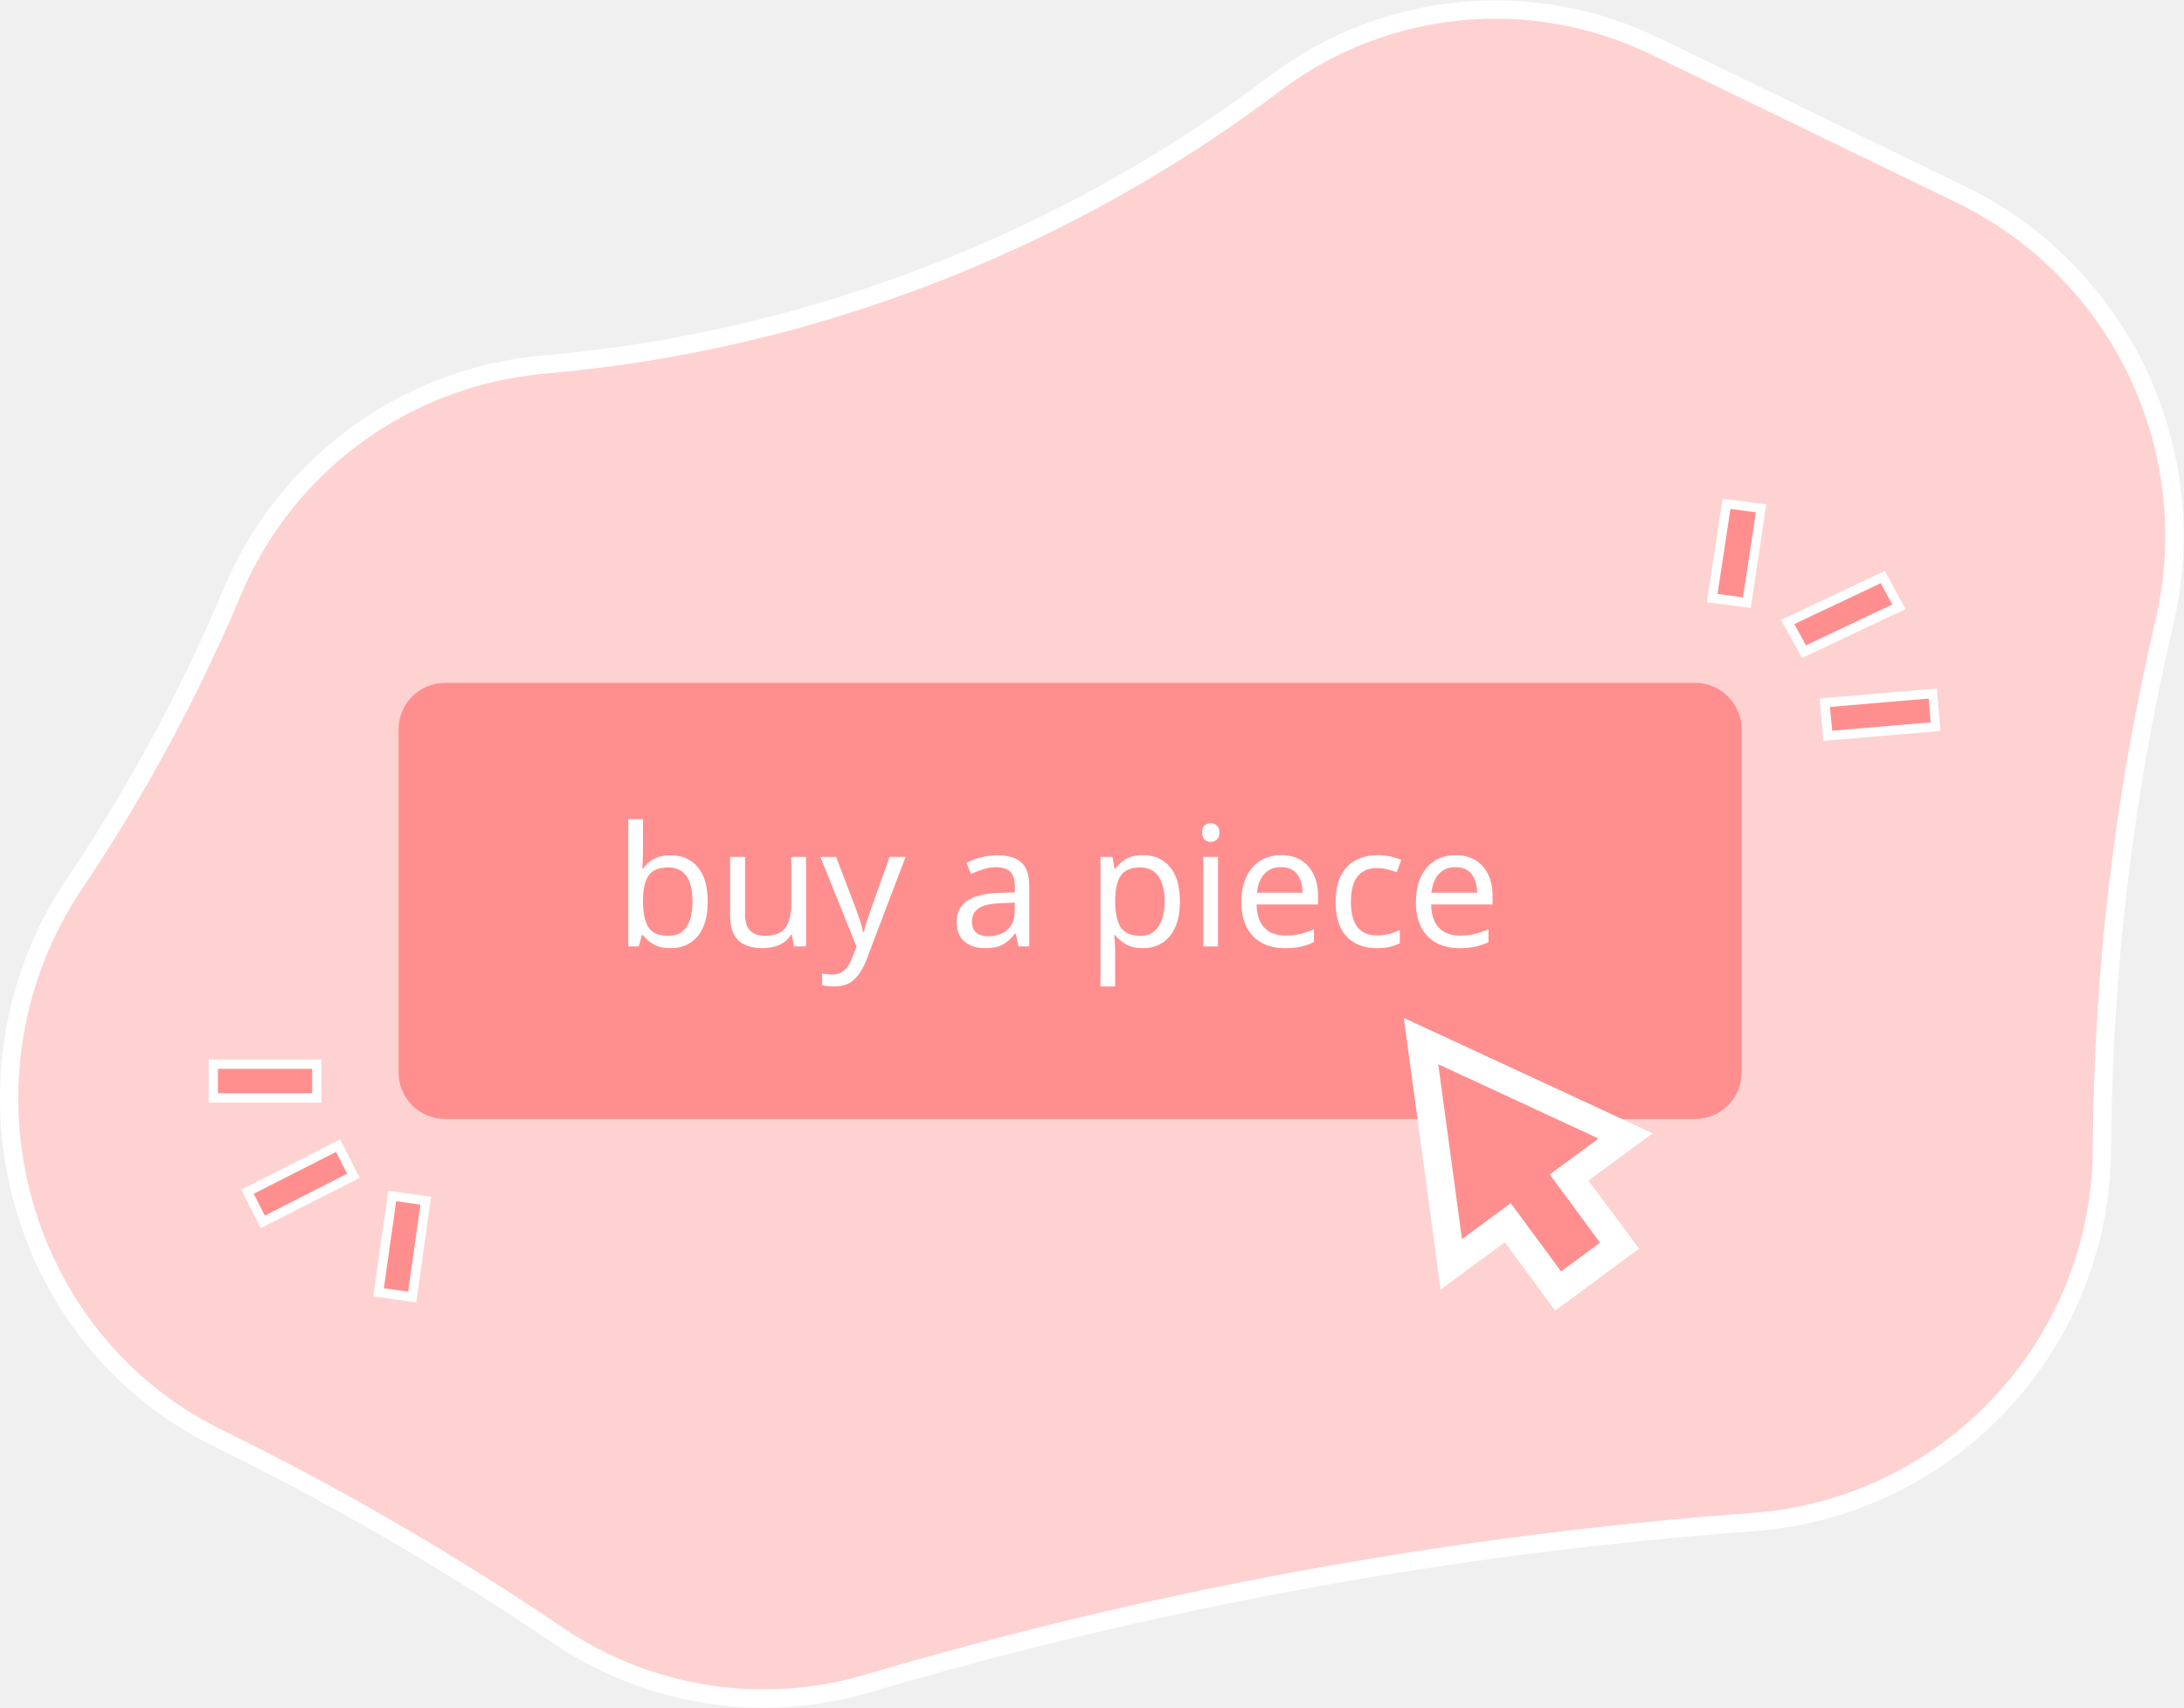
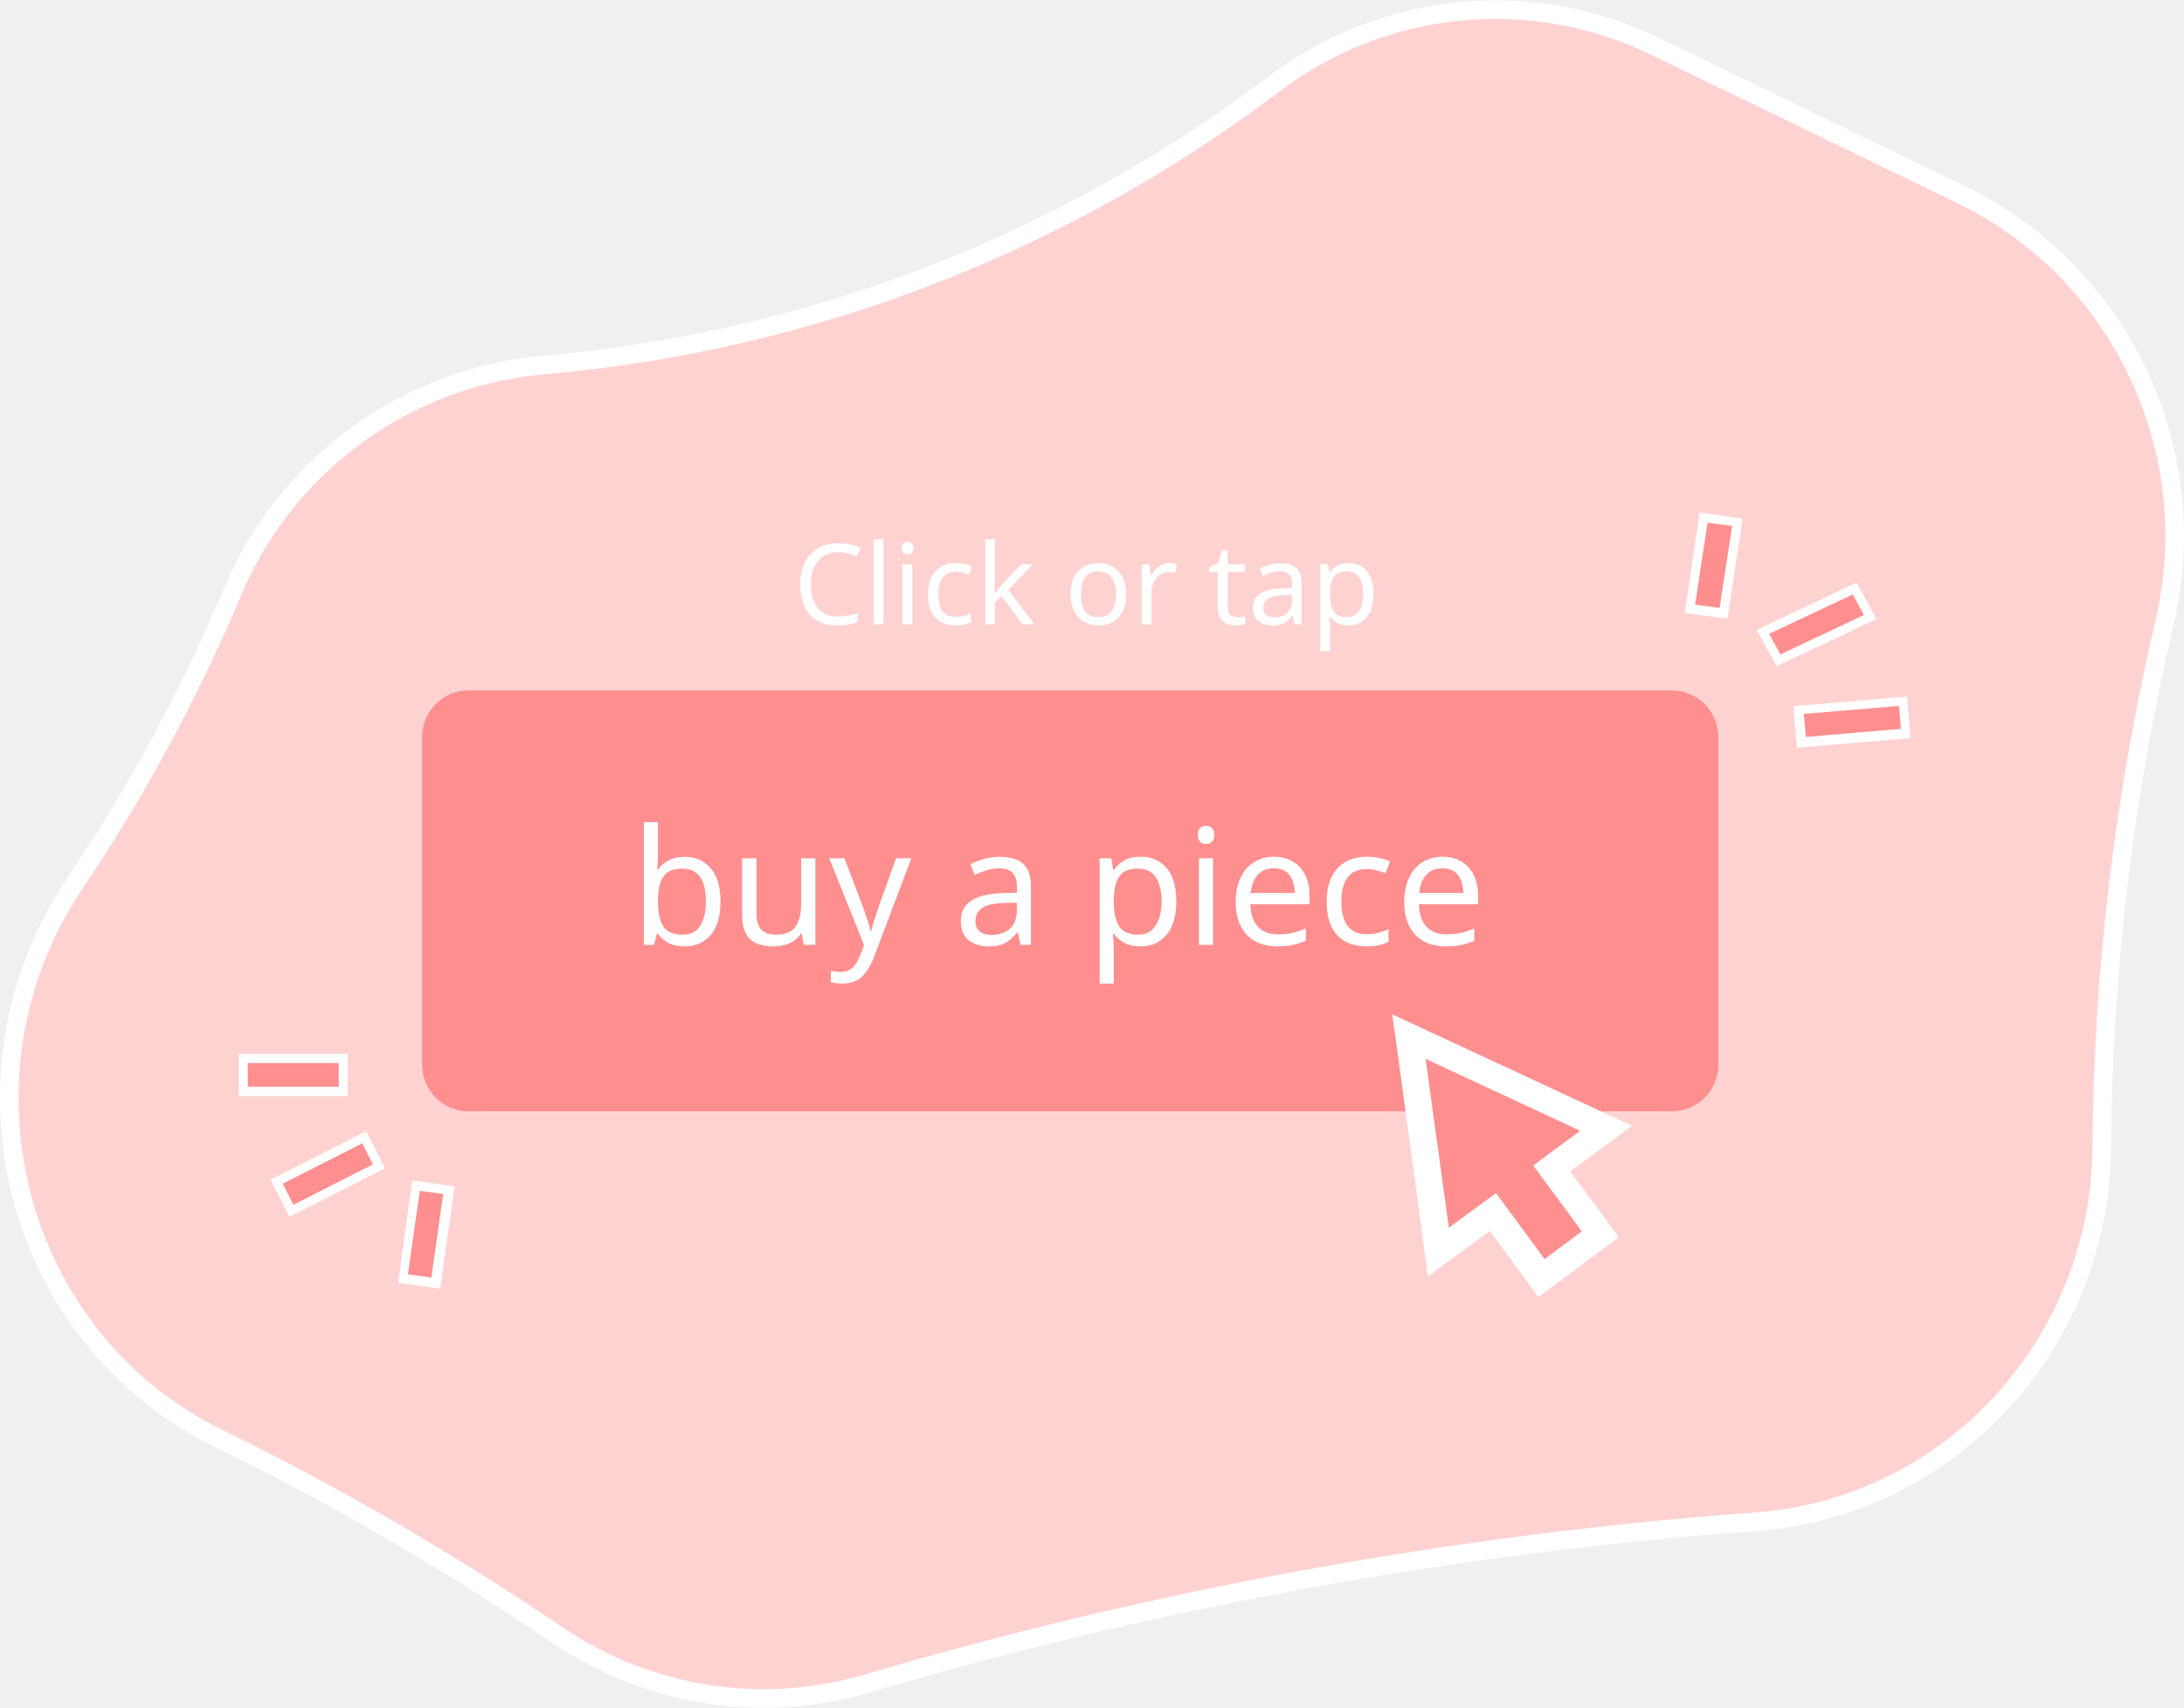
- <svg xmlns="http://www.w3.org/2000/svg" viewBox="0 0 235.12 183.82">
+ <svg xmlns="http://www.w3.org/2000/svg" viewBox="0 0 235.15 183.85">
  <defs>
-     <style>.cls-1{fill:#ffd2d2;stroke:#fff;stroke-miterlimit:10;stroke-width:1.97px;}.cls-2{fill:#ff8f8f;}.cls-3{font-size:18px;font-family:Inter_FXH-Regular, Inter_FXH;}.cls-3,.cls-4{fill:#fff;}</style>
+     <style>.cls-1{fill:#ffd2d2;stroke:#fff;stroke-miterlimit:10;stroke-width:2px;}.cls-2{fill:#ff8f8f;}.cls-3{font-size:17.38px;}.cls-3,.cls-4,.cls-5{fill:#fff;}.cls-3,.cls-5{font-family:Inter_FXH-Regular, Inter_FXH;}.cls-5{font-size:12.05px;}</style>
  </defs>
  <g id="Layer_2" data-name="Layer 2">
    <g id="Layer_1-2" data-name="Layer 1">
-       <path class="cls-1" d="M178.22,5a39.41,39.41,0,0,0-41,4A153,153,0,0,1,101,29.26a151.44,151.44,0,0,1-42.64,10A40.18,40.18,0,0,0,24.92,63.92,184.65,184.65,0,0,1,8.44,94.5c-.12.19-.25.38-.38.56-13.87,20.61-6.64,49,15.49,59.8,4.68,2.29,9.45,4.78,14.27,7.47,8,4.49,15.45,9.11,22.26,13.73a39.49,39.49,0,0,0,33.38,5.15,457.24,457.24,0,0,1,82.92-16.28q6.41-.65,12.61-1.1a40.54,40.54,0,0,0,37.3-40.42A253.47,253.47,0,0,1,233,67.06,40.87,40.87,0,0,0,211.23,21Z" />
-       <rect class="cls-2" x="42.91" y="73.51" width="144.58" height="46.95" rx="5" />
-       <text class="cls-3" transform="translate(66.11 101.88)">buy a piece</text>
-       <polygon class="cls-2" points="162.32 131.65 156.24 136.13 152.97 112.05 175.01 122.29 168.94 126.77 174.35 134.12 167.74 139 162.32 131.65" />
-       <path class="cls-4" d="M154.83,114.56l17.26,8-5.25,3.87,5.41,7.34-2.09,1.55-2.1,1.55-5.42-7.35-5.25,3.87-2.56-18.86m-3.71-5,.74,5.44,2.56,18.85.68,5,4.07-3,2.83-2.09,3.64,4.93,1.78,2.42,2.42-1.78,2.1-1.55,2.1-1.55,2.41-1.78L174.67,132,171,127.09l2.84-2.09,4.07-3-4.59-2.14-17.26-8-5-2.31Z" />
-       <rect class="cls-2" x="22.96" y="114.56" width="11.15" height="3.64" />
-       <path class="cls-4" d="M33.61,115.06v2.63H23.46v-2.63H33.61m1-1H22.46v4.63H34.61v-4.63Z" />
-       <rect class="cls-2" x="26.87" y="125.62" width="10.95" height="3.64" transform="translate(-54.24 28.49) rotate(-26.95)" />
-       <path class="cls-4" d="M36.18,124l1.19,2.35-8.86,4.51-1.2-2.35L36.18,124m.44-1.34-.9.45-8.86,4.51-.89.45.45.89,1.2,2.35.45.9.89-.46,8.87-4.5.89-.46-.46-.89-1.19-2.35-.45-.89Z" />
-       <rect class="cls-2" x="38.06" y="132.36" width="10.46" height="3.64" transform="translate(-95.63 158.25) rotate(-81.95)" />
-       <path class="cls-4" d="M42.65,129.31l2.61.37-1.32,9.37-2.62-.37,1.33-9.37m-.85-1.13-.14,1-1.33,9.37-.14,1,1,.14,2.62.37,1,.14.14-1,1.32-9.37.14-1-1-.14-2.61-.37-1-.14Z" />
-       <rect class="cls-2" x="196.62" y="75.14" width="11.64" height="3.58" transform="translate(-5.78 17.39) rotate(-4.85)" />
-       <path class="cls-4" d="M207.63,75.2l.22,2.56-10.6.9L197,76.1l10.6-.9m.92-1.08-1,.08-10.61.9-1,.09.08,1,.22,2.57.08,1,1-.09,10.61-.9,1-.08-.08-1-.22-2.57-.08-1Z" />
-       <polygon class="cls-2" points="192.48 66.95 202.68 62.12 204.42 65.3 194.21 70.13 192.48 66.95" />
-       <path class="cls-4" d="M202.47,62.78l1.25,2.29-9.3,4.4-1.25-2.29,9.3-4.4m.43-1.31-.86.4-9.3,4.4-1,.46.5.93L193.55,70l.45.83.85-.4,9.3-4.4,1-.46-.51-.93-1.25-2.29-.45-.83Z" />
-       <polygon class="cls-2" points="184.32 64.37 185.86 54.23 189.6 54.72 188.06 64.86 184.32 64.37" />
-       <path class="cls-4" d="M186.29,54.79l2.74.36-1.39,9.15-2.74-.36,1.39-9.15m-.85-1.12-.14,1-1.39,9.15-.16,1,1,.13,2.74.37,1,.12.14-1L190,55.3l.16-1-1-.13-2.74-.36-1-.13Z" />
+       <path class="cls-1" d="M178.23,5a39.43,39.43,0,0,0-41,4,152.7,152.7,0,0,1-36.16,20.3,151.57,151.57,0,0,1-42.65,10A40.22,40.22,0,0,0,24.94,63.93,183.86,183.86,0,0,1,8.46,94.51l-.38.57c-13.88,20.6-6.64,49,15.48,59.79,4.69,2.3,9.45,4.78,14.27,7.48,8,4.48,15.45,9.11,22.26,13.73a39.49,39.49,0,0,0,33.38,5.14,458.22,458.22,0,0,1,82.93-16.28q6.39-.65,12.61-1.1c20.91-1.53,37.15-19.09,37.29-40.41a253.65,253.65,0,0,1,6.75-56.36A40.87,40.87,0,0,0,211.25,21Z" />
+       <rect class="cls-2" x="45.45" y="74.33" width="139.56" height="45.32" rx="5" />
+       <text class="cls-3" transform="translate(67.84 101.72)">buy a piece</text>
+       <polygon class="cls-2" points="160.72 130.46 154.85 134.78 151.7 111.54 172.97 121.43 167.1 125.75 172.33 132.85 165.95 137.55 160.72 130.46" />
+       <path class="cls-4" d="M153.49,114l16.65,7.74-5.06,3.74,5.23,7.09-2,1.49-2,1.5-5.23-7.1L156,132.17,153.49,114m-3.59-4.86.72,5.25,2.47,18.2.65,4.84,3.93-2.9,2.74-2,3.51,4.77,1.72,2.33,2.33-1.72,2-1.49,2-1.5,2.33-1.72-1.72-2.33-3.51-4.76,2.73-2,3.93-2.9-4.43-2.06-16.65-7.74-4.81-2.23Z" />
+       <rect class="cls-2" x="26.19" y="113.96" width="10.76" height="3.51" />
+       <path class="cls-4" d="M36.47,114.44V117H26.68v-2.55h9.79m1-1H25.71V118H37.44v-4.47Z" />
+       <rect class="cls-2" x="29.96" y="124.64" width="10.57" height="3.51" transform="translate(-53.45 29.7) rotate(-26.95)" />
+       <path class="cls-4" d="M39,123.09l1.15,2.27-8.56,4.35-1.15-2.27L39,123.09m.42-1.3-.86.44L30,126.58l-.86.43.44.87,1.15,2.27.44.86.86-.44,8.56-4.35.86-.44-.44-.86-1.15-2.27-.44-.86Z" />
+       <rect class="cls-2" x="40.77" y="131.14" width="10.1" height="3.51" transform="translate(-92.19 159.65) rotate(-81.95)" />
+       <path class="cls-4" d="M45.2,128.2l2.52.35-1.28,9-2.52-.36,1.28-9m-.82-1.09-.14,1L43,137.11l-.13,1,1,.13,2.52.36,1,.13.13-.95,1.28-9.05.14-1-1-.13-2.52-.36-.95-.13Z" />
+       <rect class="cls-2" x="193.82" y="75.91" width="11.24" height="3.45" transform="translate(-5.85 17.16) rotate(-4.85)" />
+       <path class="cls-4" d="M204.46,76l.21,2.47-10.24.87-.21-2.48L204.46,76m.88-1-1,.08-10.24.87-1,.08.08,1,.21,2.47.08,1,1-.09,10.24-.86,1-.09-.08-1-.21-2.48-.08-1Z" />
+       <polygon class="cls-2" points="189.83 68.01 199.68 63.34 201.35 66.41 191.5 71.07 189.83 68.01" />
+       <path class="cls-4" d="M199.47,64l1.22,2.21-9,4.25-1.21-2.22,9-4.24m.42-1.27-.83.39-9,4.25-.92.44.49.9,1.21,2.21.44.8.82-.39,9-4.25.92-.43-.49-.9-1.21-2.22-.43-.8Z" />
+       <polygon class="cls-2" points="181.96 65.52 183.44 55.73 187.05 56.2 185.56 65.99 181.96 65.52" />
+       <path class="cls-4" d="M183.85,56.27l2.65.35-1.35,8.83-2.64-.35,1.34-8.83M183,55.19l-.14.93L181.55,65l-.14,1,1,.13,2.65.35.94.12.14-.94,1.34-8.83.15-1-1-.13L184,55.31l-.94-.12Z" />
+       <text class="cls-5" transform="translate(85.43 67.21)">Click or tap</text>
    </g>
  </g>
</svg>
